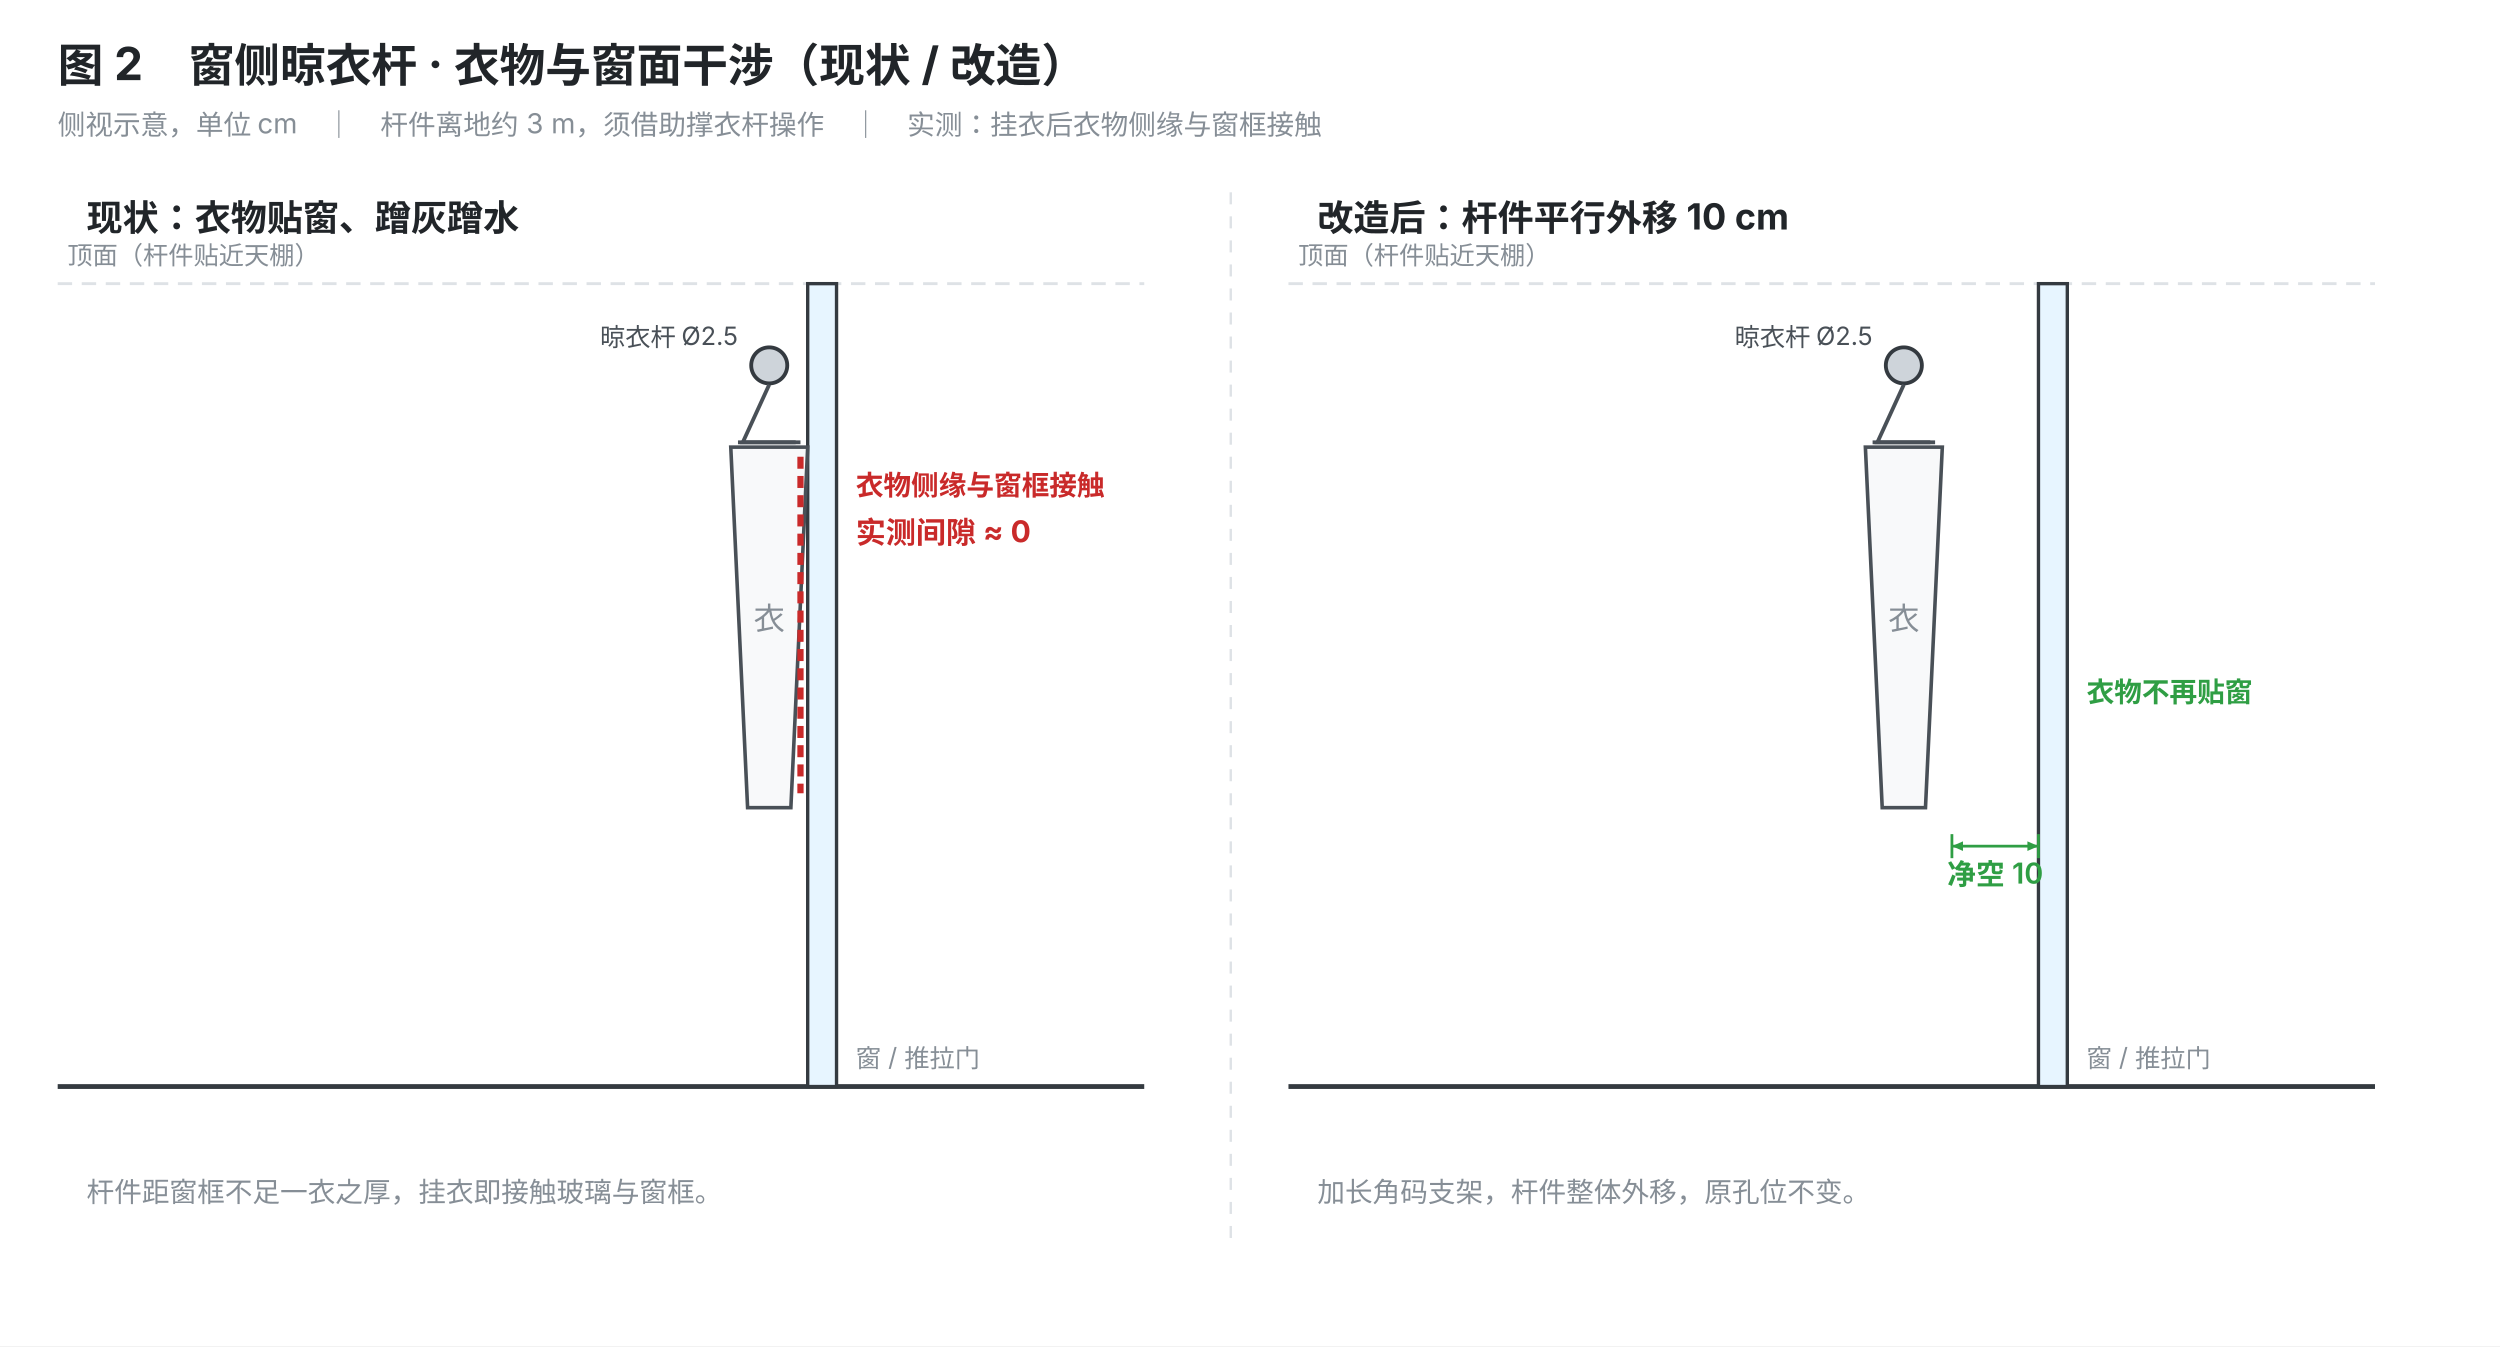
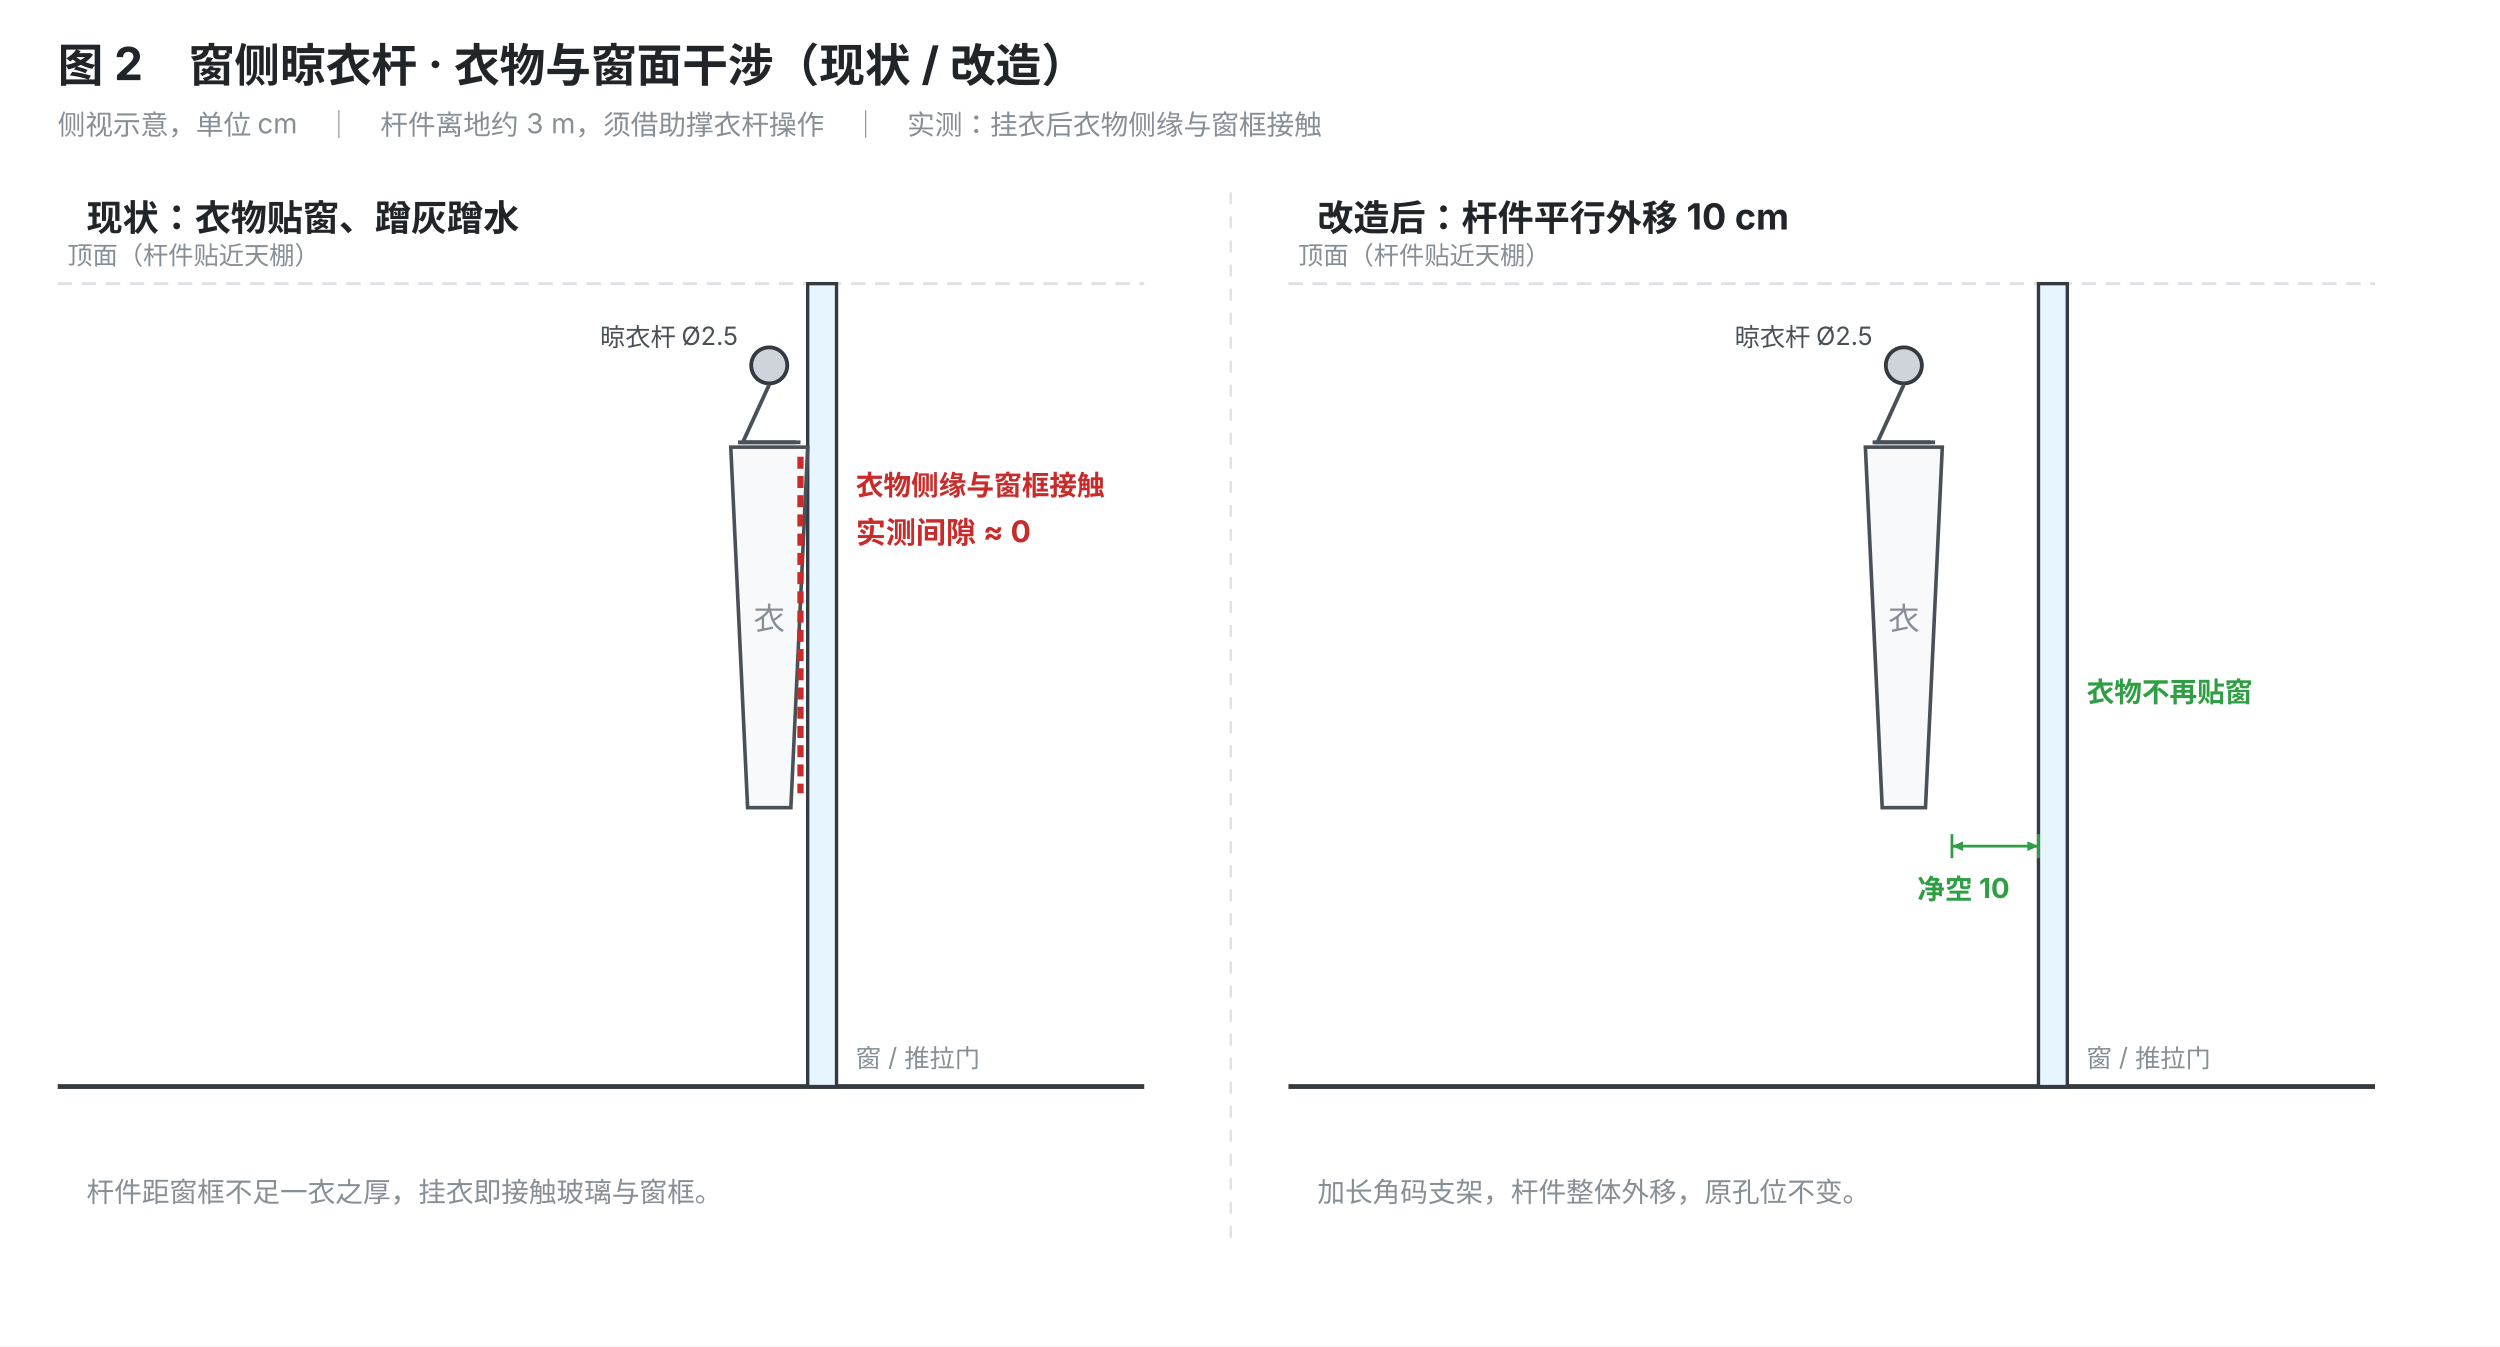
<svg xmlns="http://www.w3.org/2000/svg" width="1040" height="560" viewBox="0 0 1040 560" font-family="-apple-system,Segoe UI,Microsoft YaHei,sans-serif">
  <rect width="100%" height="100%" fill="#ffffff" />
  <text x="24.0" y="34.0" font-size="19" fill="#212529" text-anchor="start" font-weight="700">图 2　窗侧晾衣杆 · 衣物与窗面干涉（现状 / 改造）</text>
  <text x="24.0" y="56.0" font-size="11.5" fill="#868e96" text-anchor="start" font-weight="400">侧视示意，单位 cm　｜　杆件离地约 3 m，须借助撑衣杆操作　｜　实测：挂衣后衣物侧缘与窗框接触</text>
  <text x="36.0" y="96.0" font-size="15" fill="#212529" text-anchor="start" font-weight="700">现状：衣物贴窗、蹭灰蹭水</text>
  <line x1="24.0" y1="452.0" x2="476.0" y2="452.0" stroke="#343a40" stroke-width="2" />
  <line x1="24.0" y1="118.0" x2="476.0" y2="118.0" stroke="#dee2e6" stroke-width="1.2" stroke-dasharray="6 4" />
  <text x="28.0" y="110.0" font-size="10.5" fill="#868e96" text-anchor="start" font-weight="400">顶面（杆件贴近天棚）</text>
  <rect x="336.0" y="118.0" width="12.0" height="334.0" rx="0" fill="#e7f5ff" stroke="#343a40" stroke-width="1.4" />
  <text x="356.0" y="444.0" font-size="10.5" fill="#868e96" text-anchor="start" font-weight="400">窗 / 推拉门</text>
  <circle cx="320.0" cy="152" r="7.5" fill="#ced4da" stroke="#343a40" stroke-width="1.6" />
  <text x="307.0" y="144.0" font-size="10.5" fill="#495057" text-anchor="end" font-weight="400">晾衣杆 Ø2.5</text>
  <path d="M 320.0 160 L 309.0 184 L 331.0 184" fill="none" stroke="#495057" stroke-width="1.6" />
  <line x1="307.0" y1="184.0" x2="333.0" y2="184.0" stroke="#495057" stroke-width="1.6" />
  <path d="M 304.0 186 L 311.0 336 L 329.0 336 L 336.0 186 Z" fill="#f8f9fa" stroke="#495057" stroke-width="1.5" />
  <text x="320.0" y="262.0" font-size="13" fill="#868e96" text-anchor="middle" font-weight="400">衣</text>
  <line x1="333.0" y1="190.0" x2="333.0" y2="330.0" stroke="#c92a2a" stroke-width="2.6" stroke-dasharray="5 3" />
  <text x="356.0" y="206.0" font-size="11.5" fill="#c92a2a" text-anchor="start" font-weight="700">衣物侧缘与窗框接触</text>
  <text x="356.0" y="226.0" font-size="12.5" fill="#c92a2a" text-anchor="start" font-weight="700">实测间隙 ≈ 0</text>
  <text x="36.0" y="500.0" font-size="11.5" fill="#868e96" text-anchor="start" font-weight="400">杆件距窗框不足一衣之厚，挂衣即接触玻璃与窗框。</text>
  <line x1="512.0" y1="80.0" x2="512.0" y2="520.0" stroke="#dee2e6" stroke-width="1" stroke-dasharray="5 5" />
  <text x="548.0" y="96.0" font-size="15" fill="#212529" text-anchor="start" font-weight="700">改造后：杆件平行外移 10 cm</text>
  <line x1="536.0" y1="452.0" x2="988.0" y2="452.0" stroke="#343a40" stroke-width="2" />
  <line x1="536.0" y1="118.0" x2="988.0" y2="118.0" stroke="#dee2e6" stroke-width="1.2" stroke-dasharray="6 4" />
  <text x="540.0" y="110.0" font-size="10.5" fill="#868e96" text-anchor="start" font-weight="400">顶面（杆件贴近天棚）</text>
  <rect x="848.0" y="118.0" width="12.0" height="334.0" rx="0" fill="#e7f5ff" stroke="#343a40" stroke-width="1.4" />
  <text x="868.0" y="444.0" font-size="10.5" fill="#868e96" text-anchor="start" font-weight="400">窗 / 推拉门</text>
  <circle cx="792.0" cy="152" r="7.5" fill="#ced4da" stroke="#343a40" stroke-width="1.6" />
  <text x="779.0" y="144.0" font-size="10.5" fill="#495057" text-anchor="end" font-weight="400">晾衣杆 Ø2.5</text>
  <path d="M 792.0 160 L 781.0 184 L 803.0 184" fill="none" stroke="#495057" stroke-width="1.6" />
  <line x1="779.0" y1="184.0" x2="805.0" y2="184.0" stroke="#495057" stroke-width="1.6" />
  <path d="M 776.0 186 L 783.0 336 L 801.0 336 L 808.0 186 Z" fill="#f8f9fa" stroke="#495057" stroke-width="1.5" />
  <text x="792.0" y="262.0" font-size="13" fill="#868e96" text-anchor="middle" font-weight="400">衣</text>
  <line x1="812.0" y1="352.0" x2="848.0" y2="352.0" stroke="#2f9e44" stroke-width="1.15" />
  <line x1="812.0" y1="347.0" x2="812.0" y2="357.0" stroke="#2f9e44" stroke-width="1.15" />
  <line x1="848.0" y1="347.0" x2="848.0" y2="357.0" stroke="#2f9e44" stroke-width="1.15" />
  <polygon points="812.0,352.0 816.6,350.0 816.6,354.0" fill="#2f9e44" />
  <polygon points="848.0,352.0 843.4,354.0 843.4,350.0" fill="#2f9e44" />
-   <text x="830.0" y="368.0" font-size="12" fill="#2f9e44" text-anchor="middle" font-weight="600">净空 10</text>
+   <text x="830.0" y="368.0" font-size="12" fill="#2f9e44" text-anchor="middle" font-weight="600" />
+   <text x="836.0" y="374.0" font-size="11.5" fill="#2f9e44" text-anchor="end" font-weight="700">净空 10</text>
  <text x="868.0" y="292.0" font-size="11.5" fill="#2f9e44" text-anchor="start" font-weight="700">衣物不再贴窗</text>
  <text x="548.0" y="500.0" font-size="11.5" fill="#868e96" text-anchor="start" font-weight="400">加长角码支架，杆件整体外移，原孔位不变。</text>
</svg>
